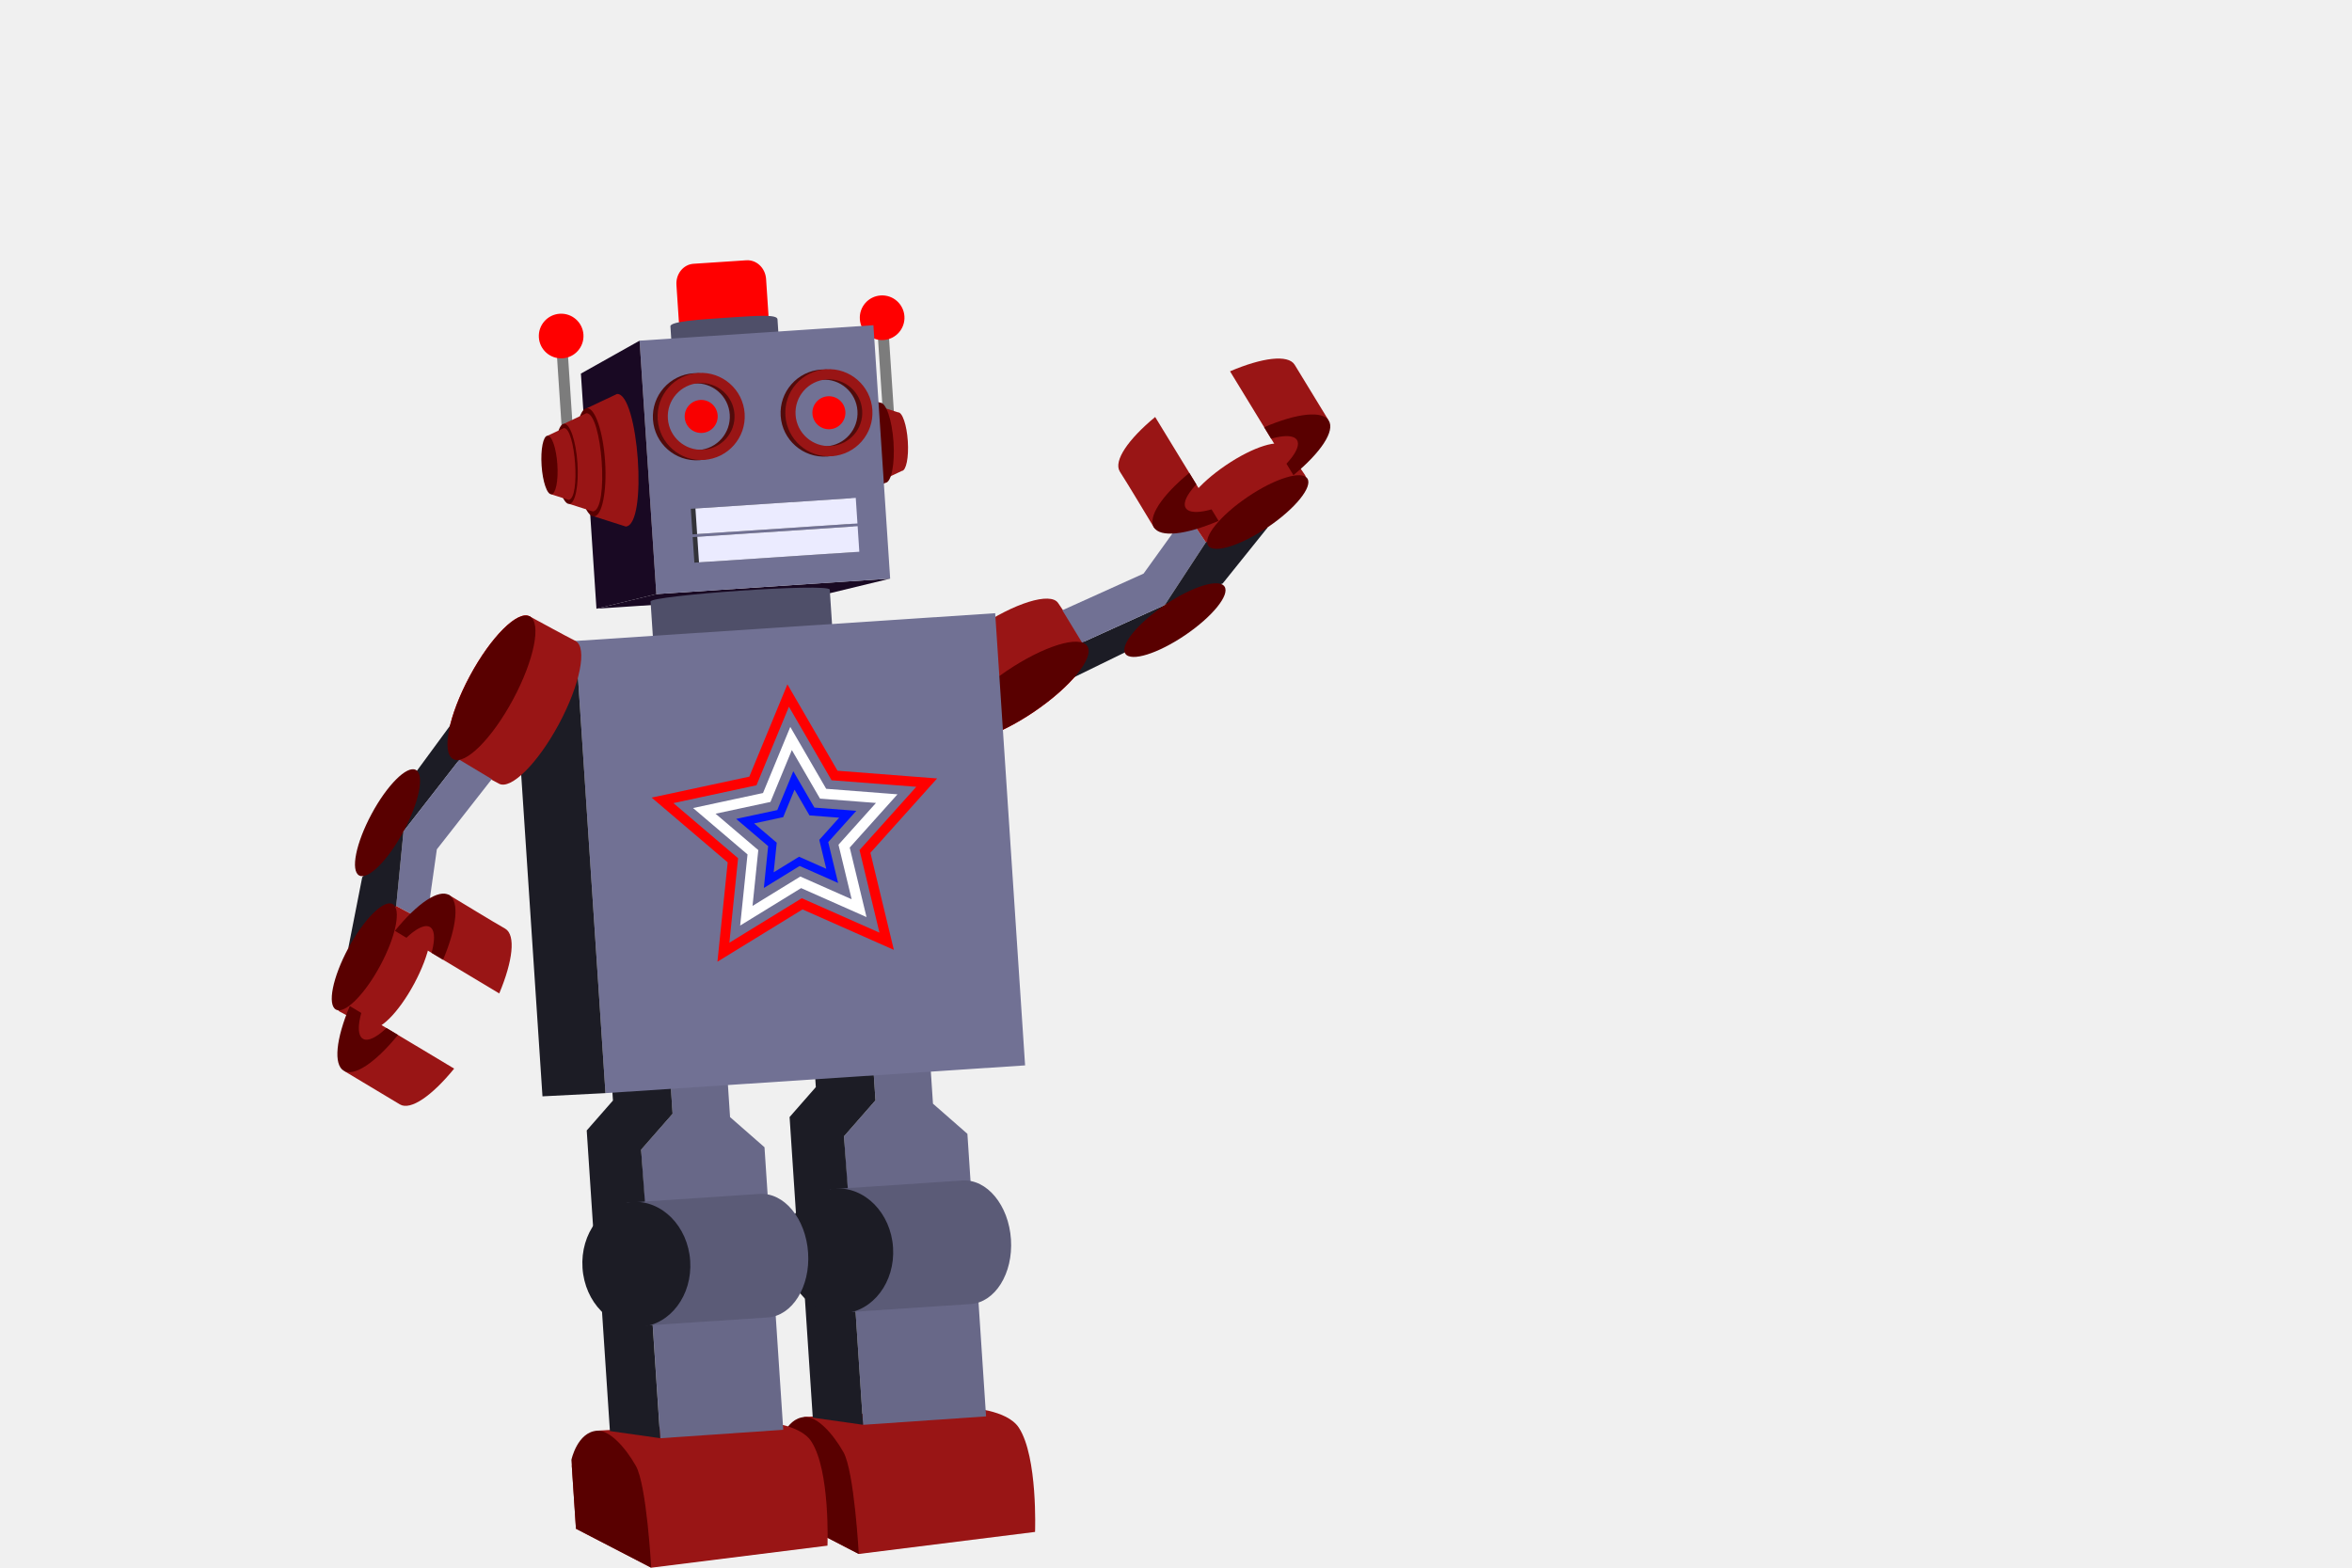
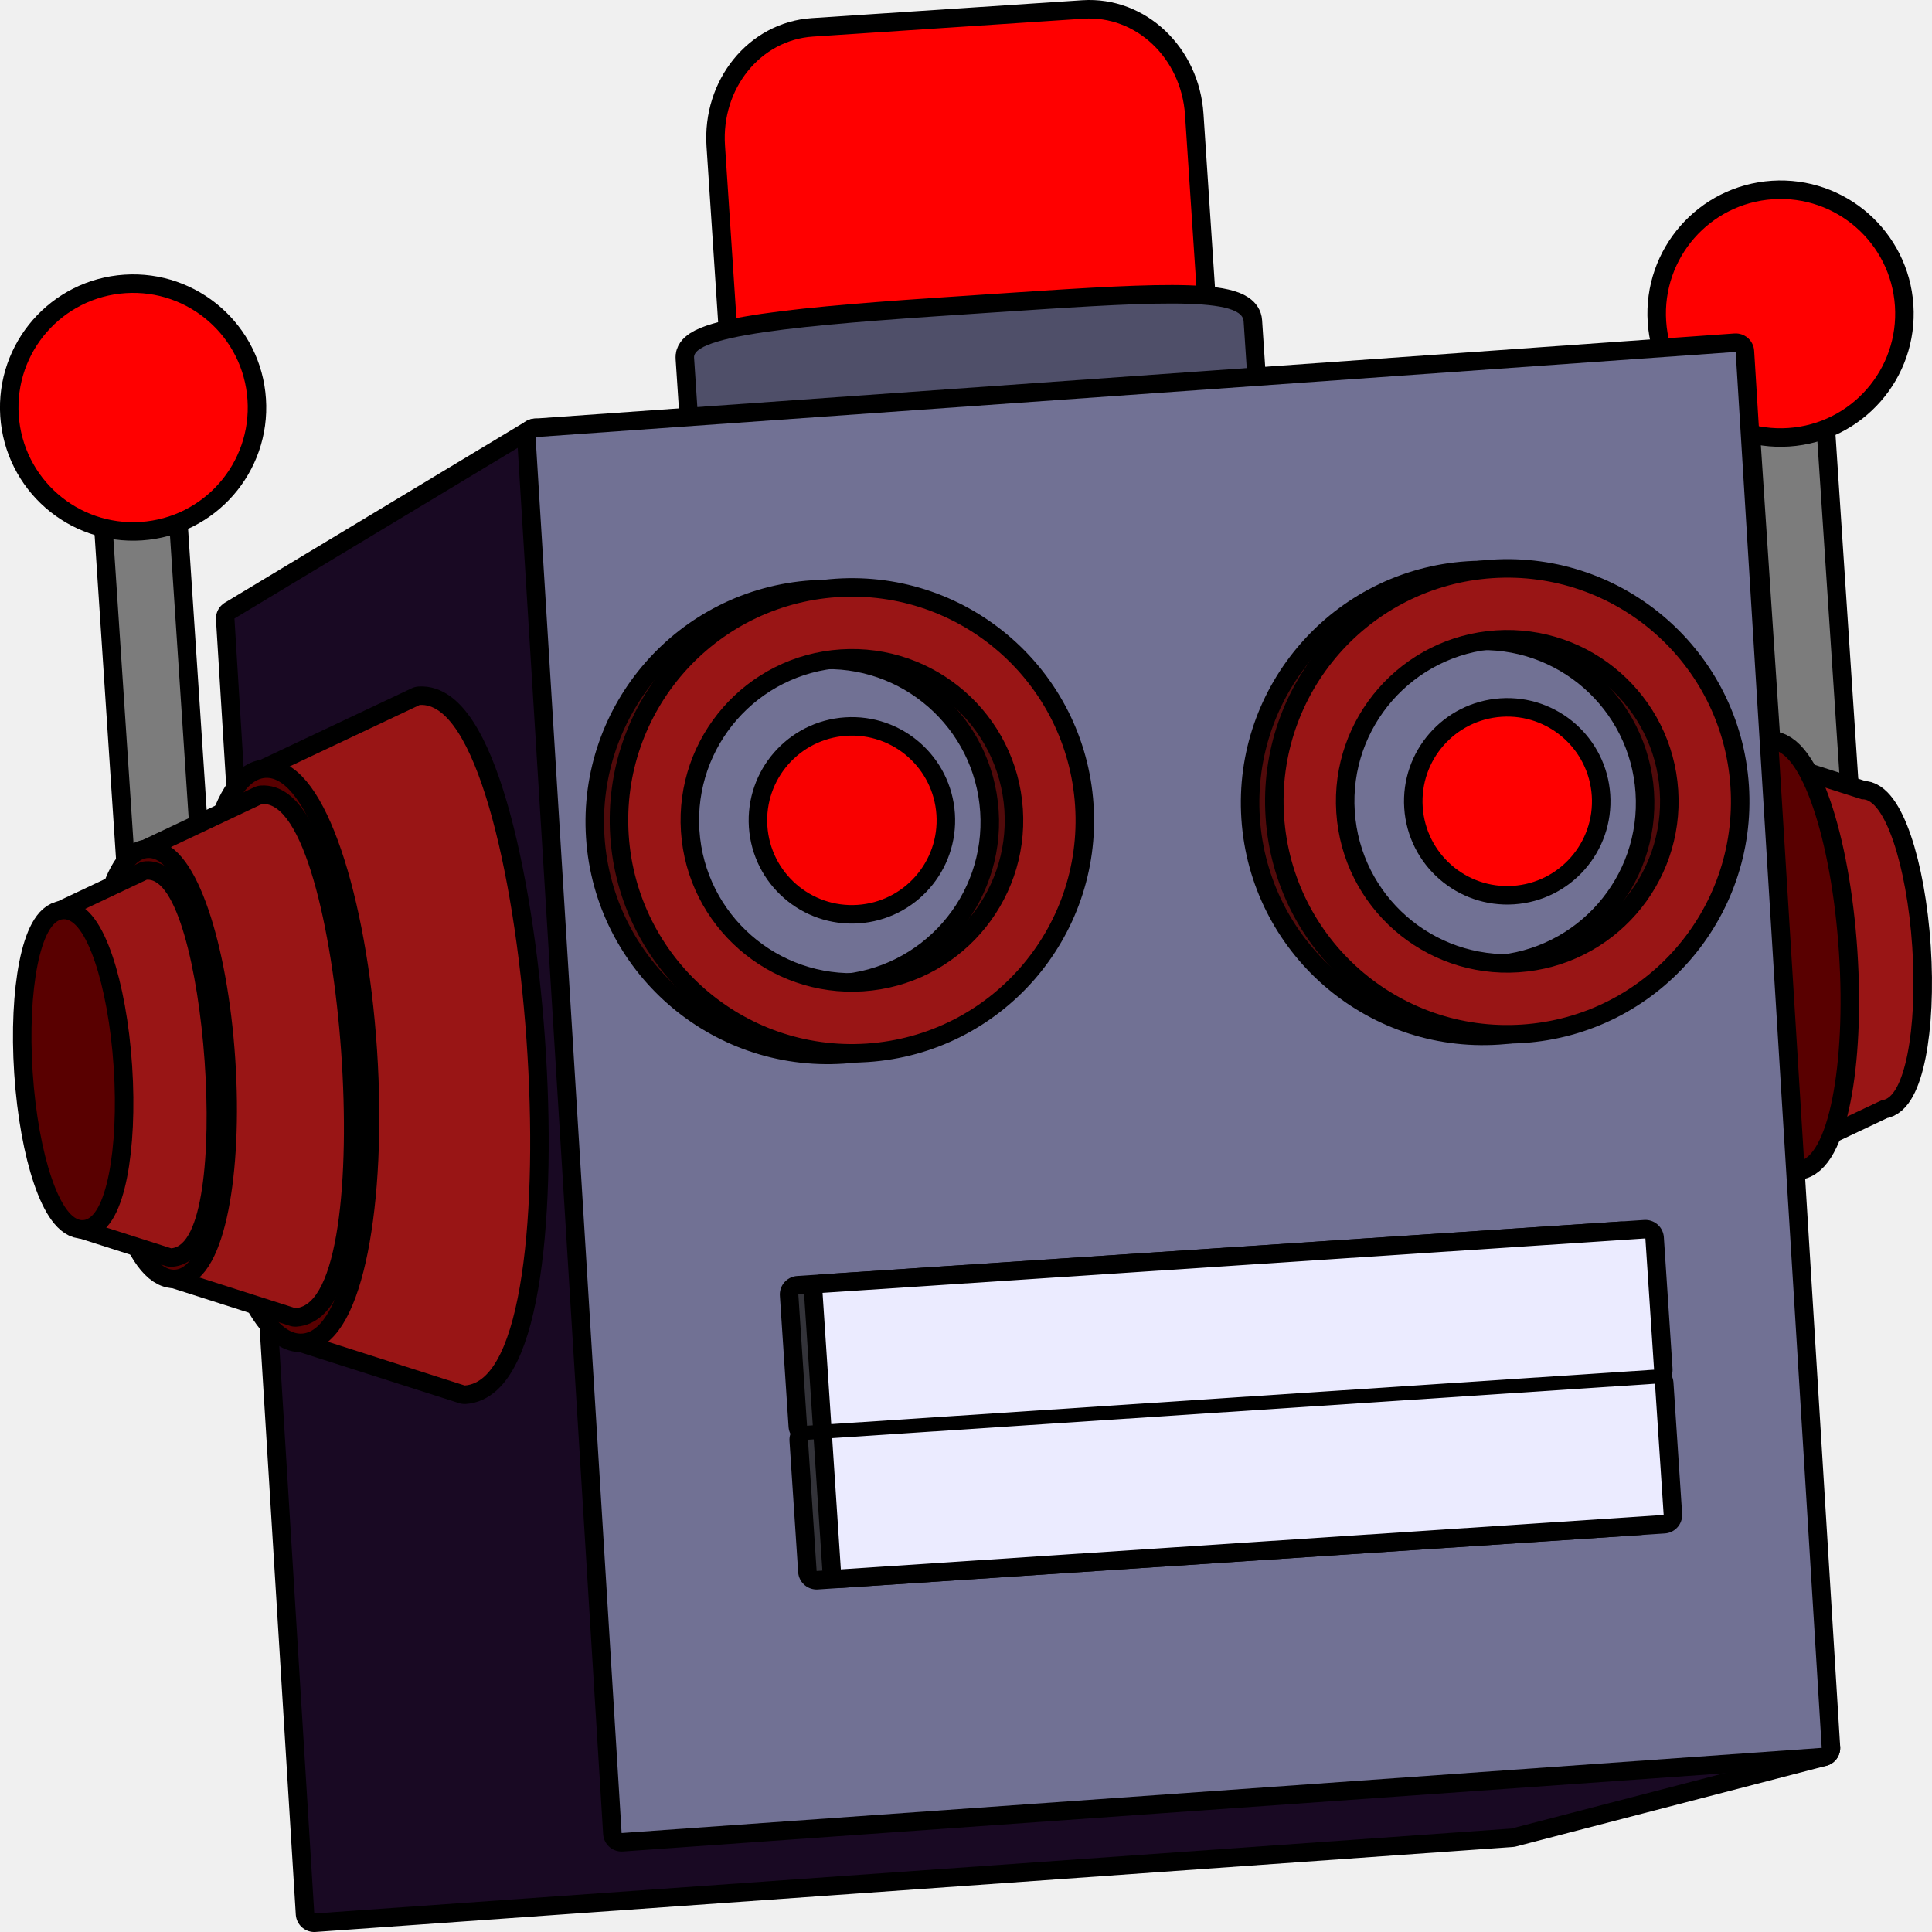
- <svg xmlns="http://www.w3.org/2000/svg" width="300" height="200" version="1.1" viewBox="0 0 79.374 52.918" xml:space="preserve">
-   <g transform="matrix(.30087 -.019898 .019897 .30087 -12.038 -19.142)">
-     <g transform="translate(35.983 .32741)">
-       <path d="m95.831 109.44c0.343 0 0.618 0.276 0.618 0.618v8.051c0 0.343-0.276 0.618-0.618 0.618s-0.618-0.276-0.618-0.618v-8.051c0-0.343 0.276-0.618 0.618-0.618z" style="fill:#7c7c7c;paint-order:stroke fill markers;stroke-linecap:round;stroke-linejoin:round;stroke-width:.194" />
-       <circle cx="95.831" cy="107.66" r="2.5" style="fill:#f00;paint-order:stroke fill markers" />
+ <svg xmlns="http://www.w3.org/2000/svg" width="512" height="512" viewBox="0 0 135.467 135.467" version="1.1" id="svg5" xml:space="preserve">
+   <defs id="defs2">
+     <rect x="146.631" y="509.819" width="614.315" height="707.746" id="rect2367" />
+   </defs>
+   <g id="layer1">
+     <g id="g1" transform="matrix(0.9808282,0,0,0.9808431,1.297678,1.29756)">
+       <g id="g68426" transform="matrix(3.271008,-0.2163279,0.2163165,3.27118,-328.5603,-303.6401)">
+         <g id="g62740" transform="translate(35.98335,0.3274052)">
+           <path id="path62736" style="opacity:1;fill:#7c7c7c;stroke:#000000;stroke-width:0.807;stroke-linecap:round;stroke-linejoin:round;stroke-dasharray:none;stroke-opacity:1;paint-order:stroke fill markers" d="m 95.831,109.444 c 0.343,0 0.618,0.276 0.618,0.618 v 8.051 c 0,0.343 -0.276,0.618 -0.618,0.618 -0.343,0 -0.618,-0.276 -0.618,-0.618 v -8.051 c 0,-0.343 0.276,-0.618 0.618,-0.618 z" />
+           <circle style="opacity:1;fill:#ff0000;fill-opacity:1;stroke:#000000;stroke-width:0.807;stroke-linecap:round;stroke-linejoin:round;stroke-dasharray:none;stroke-opacity:1;paint-order:stroke fill markers" id="circle62738" cx="95.831" cy="107.662" r="2.5" />
+         </g>
+         <path id="path61228" style="fill:#991515;fill-opacity:1;stroke:#000000;stroke-width:0.807;stroke-linecap:round;stroke-linejoin:round;stroke-dasharray:none;stroke-opacity:1;paint-order:stroke fill markers" d="m 131.009,117.935 c -1.294,0 -1.366,8.054 0,8.054 l 1.875,-0.739 a 0.885,3.288 0 0 0 0.885,-3.288 0.885,3.288 0 0 0 -0.885,-3.288 z" />
+         <path id="path61222" style="opacity:1;fill:#590000;fill-opacity:1;stroke:#000000;stroke-width:0.807;stroke-linecap:round;stroke-linejoin:round;stroke-dasharray:none;stroke-opacity:1;paint-order:stroke fill markers" d="m 128.39,116.453 c -1.77,0 -1.868,11.018 0,11.018 l 2.565,-1.011 a 1.211,4.498 0 0 0 1.211,-4.498 1.211,4.498 0 0 0 -1.211,-4.498 z" />
+       </g>
+       <path id="rect55112" style="fill:#ff0000;fill-opacity:1;stroke:#000000;stroke-width:2.646;stroke-linecap:round;stroke-linejoin:round;stroke-dasharray:none;stroke-opacity:1;paint-order:stroke fill markers" d="M 56.793,1.293 76.135,0.014 C 79.887,-0.234 83.124,2.834 83.392,6.893 l 0.862,13.03 c 0.268,4.059 -2.536,7.526 -6.288,7.775 l -19.342,1.279 c -3.752,0.248 -6.989,-2.82 -7.257,-6.879 L 50.505,9.068 C 50.236,5.009 53.041,1.541 56.793,1.293 Z" />
+       <path id="path60515" style="fill:#190923;fill-opacity:1;stroke:#000000;stroke-width:2.646;stroke-linecap:round;stroke-linejoin:round;stroke-dasharray:none;stroke-opacity:1;paint-order:stroke fill markers" d="m 36.965,29.924 -21.528,12.968 5.706,92.575 85.584,-6.073 22.181,-5.766 -85.793,6.088 z" />
+       <path style="fill:#4f4f69;fill-opacity:1;stroke:#000000;stroke-width:2.646;stroke-linecap:round;stroke-linejoin:round;stroke-dasharray:none;stroke-opacity:1;paint-order:stroke fill markers" d="m 48.294,24.241 c 0.238,3.597 0.714,10.791 0.714,10.791 l 39.287,-2.598 c 0,0 -0.476,-7.194 -0.714,-10.791 -0.123,-1.857 -7.409,-1.321 -18.252,-0.604 -10.843,0.717 -21.154,1.406 -21.035,3.203 z" id="path55110" />
+       <path id="rect52668" style="fill:#717194;fill-opacity:1;stroke:#000000;stroke-width:2.646;stroke-linecap:round;stroke-linejoin:round;stroke-dasharray:none;stroke-opacity:1;paint-order:stroke fill markers" d="m 36.965,29.924 85.793,-6.088 6.15,99.791 -85.793,6.088 z" />
+       <path id="path60728" style="fill:#510b0b;fill-opacity:1;stroke:#000000;stroke-width:2.646;stroke-linecap:round;stroke-linejoin:round;stroke-dasharray:none;stroke-opacity:1;paint-order:stroke fill markers" d="M 56.792,41.48 A 15.99,15.991 2.0931559e-4 0 0 41.892,58.491 15.99,15.991 2.0931559e-4 0 0 58.903,73.392 15.99,15.991 2.0931559e-4 0 0 73.801,56.381 15.99,15.991 2.0931559e-4 0 0 56.792,41.48 Z m 0.247,3.734 A 12.248,12.249 2.093156e-4 0 1 70.069,56.628 12.248,12.249 2.093156e-4 0 1 58.656,69.658 12.248,12.249 2.093156e-4 0 1 45.626,58.244 12.248,12.249 2.093156e-4 0 1 57.039,45.214 Z" />
+       <path id="path55167" style="fill:#991515;fill-opacity:1;stroke:#000000;stroke-width:2.646;stroke-linecap:round;stroke-linejoin:round;stroke-dasharray:none;stroke-opacity:1;paint-order:stroke fill markers" d="M 58.523,41.366 A 15.99,15.991 2.0931559e-4 0 0 43.623,58.377 15.99,15.991 2.0931559e-4 0 0 60.634,73.278 15.99,15.991 2.0931559e-4 0 0 75.532,56.267 15.99,15.991 2.0931559e-4 0 0 58.523,41.366 Z m 0.247,3.734 A 12.248,12.249 2.093156e-4 0 1 71.8,56.513 12.248,12.249 2.093156e-4 0 1 60.387,69.543 12.248,12.249 2.093156e-4 0 1 47.357,58.13 12.248,12.249 2.093156e-4 0 1 58.77,45.1 Z" />
+       <path id="path60730" style="fill:#510b0b;fill-opacity:1;stroke:#000000;stroke-width:2.646;stroke-linecap:round;stroke-linejoin:round;stroke-dasharray:none;stroke-opacity:1;paint-order:stroke fill markers" d="M 103.641,40.12 A 15.99,15.991 2.0931559e-4 0 0 88.741,57.132 15.99,15.991 2.0931559e-4 0 0 105.752,72.032 15.99,15.991 2.0931559e-4 0 0 120.652,55.021 15.99,15.991 2.0931559e-4 0 0 103.641,40.12 Z m 0.247,3.734 A 12.248,12.249 2.093156e-4 0 1 116.918,55.268 12.248,12.249 2.093156e-4 0 1 105.505,68.298 12.248,12.249 2.093156e-4 0 1 92.475,56.885 12.248,12.249 2.093156e-4 0 1 103.888,43.855 Z" />
+       <path id="path55172" style="fill:#f90000;fill-opacity:1;stroke:#000000;stroke-width:2.646;stroke-linecap:round;stroke-linejoin:round;stroke-dasharray:none;stroke-opacity:1;paint-order:stroke fill markers" d="m 65.621,56.922 a 6.057,6.057 2.0931559e-4 0 1 -5.644,6.443 6.057,6.057 2.0931559e-4 0 1 -6.443,-5.644 6.057,6.057 2.0931559e-4 0 1 5.644,-6.443 6.057,6.057 2.0931559e-4 0 1 6.443,5.644 z" />
+       <path id="path55174" style="fill:#991515;fill-opacity:1;stroke:#000000;stroke-width:2.646;stroke-linecap:round;stroke-linejoin:round;stroke-dasharray:none;stroke-opacity:1;paint-order:stroke fill markers" d="M 105.372,40.006 A 15.99,15.991 2.0931559e-4 0 0 90.472,57.017 15.99,15.991 2.0931559e-4 0 0 107.483,71.918 15.99,15.991 2.0931559e-4 0 0 122.383,54.907 15.99,15.991 2.0931559e-4 0 0 105.372,40.006 Z m 0.247,3.734 A 12.248,12.249 2.093156e-4 0 1 118.649,55.154 12.248,12.249 2.093156e-4 0 1 107.236,68.184 12.248,12.249 2.093156e-4 0 1 94.206,56.77 12.248,12.249 2.093156e-4 0 1 105.619,43.74 Z" />
+       <path id="path55178" style="fill:#ff0000;fill-opacity:1;stroke:#000000;stroke-width:2.646;stroke-linecap:round;stroke-linejoin:round;stroke-dasharray:none;stroke-opacity:1;paint-order:stroke fill markers" d="m 112.47,55.562 a 6.057,6.057 2.0931559e-4 0 1 -5.644,6.443 6.057,6.057 2.0931559e-4 0 1 -6.443,-5.644 6.057,6.057 2.0931559e-4 0 1 5.644,-6.443 6.057,6.057 2.0931559e-4 0 1 6.443,5.644 z" />
+       <path id="rect56074" style="fill:#333339;fill-opacity:1;stroke:#000000;stroke-width:2.646;stroke-linecap:round;stroke-linejoin:round;stroke-dasharray:none;stroke-opacity:1;paint-order:stroke fill markers" d="m 55.749,91.214 0.621,9.384 58.822,-3.89 -0.621,-9.384 z m 0.687,10.386 0.62,9.382 58.822,-3.89 -0.62,-9.382 z" />
+       <path id="path60726" style="fill:#ebebff;fill-opacity:1;stroke:#000000;stroke-width:2.646;stroke-linecap:round;stroke-linejoin:round;stroke-dasharray:none;stroke-opacity:1;paint-order:stroke fill markers" d="m 57.48,91.099 0.621,9.384 58.822,-3.89 -0.621,-9.384 z m 0.687,10.386 0.62,9.382 58.822,-3.89 -0.62,-9.382 z" />
+       <g id="g68437" transform="matrix(3.271008,-0.2163279,0.2163165,3.27118,-328.5603,-303.6401)">
+         <g id="g62734">
+           <path id="rect61306" style="opacity:1;fill:#7c7c7c;stroke:#000000;stroke-width:0.807;stroke-linecap:round;stroke-linejoin:round;stroke-dasharray:none;stroke-opacity:1;paint-order:stroke fill markers" d="m 95.831,109.444 c 0.343,0 0.618,0.276 0.618,0.618 v 8.051 c 0,0.343 -0.276,0.618 -0.618,0.618 -0.343,0 -0.618,-0.276 -0.618,-0.618 v -8.051 c 0,-0.343 0.276,-0.618 0.618,-0.618 z" />
+           <circle style="opacity:1;fill:#ff0000;fill-opacity:1;stroke:#000000;stroke-width:0.807;stroke-linecap:round;stroke-linejoin:round;stroke-dasharray:none;stroke-opacity:1;paint-order:stroke fill markers" id="path62247" cx="95.831" cy="107.662" r="2.5" />
+         </g>
+         <path style="fill:#991515;fill-opacity:1;stroke:#000000;stroke-width:0.807;stroke-linecap:round;stroke-linejoin:round;stroke-dasharray:none;stroke-opacity:1;paint-order:stroke fill markers" d="m 98.176,115.911 3.463,-1.365 c 2.39,0 2.522,14.872 0,14.872 l -3.463,-1.365" id="path61199" />
+         <ellipse style="fill:#590000;fill-opacity:1;stroke:#000000;stroke-width:0.807;stroke-linecap:round;stroke-linejoin:round;stroke-dasharray:none;stroke-opacity:1;paint-order:stroke fill markers" id="ellipse61201" cx="98.176" cy="121.983" rx="1.635" ry="6.072" />
+         <path style="fill:#991515;fill-opacity:1;stroke:#000000;stroke-width:0.807;stroke-linecap:round;stroke-linejoin:round;stroke-dasharray:none;stroke-opacity:1;paint-order:stroke fill markers" d="m 95.502,117.485 2.565,-1.011 c 1.77,0 1.868,11.018 0,11.018 l -2.565,-1.011" id="path61193" />
+         <ellipse style="fill:#590000;fill-opacity:1;stroke:#000000;stroke-width:0.807;stroke-linecap:round;stroke-linejoin:round;stroke-dasharray:none;stroke-opacity:1;paint-order:stroke fill markers" id="ellipse61195" cx="95.502" cy="121.983" rx="1.211" ry="4.498" />
+         <path style="fill:#991515;fill-opacity:1;stroke:#000000;stroke-width:0.807;stroke-linecap:round;stroke-linejoin:round;stroke-dasharray:none;stroke-opacity:1;paint-order:stroke fill markers" d="m 93.574,118.695 1.875,-0.739 c 1.294,0 1.366,8.054 0,8.054 l -1.875,-0.739" id="path61177" />
+         <ellipse style="fill:#590000;fill-opacity:1;stroke:#000000;stroke-width:0.807;stroke-linecap:round;stroke-linejoin:round;stroke-dasharray:none;stroke-opacity:1;paint-order:stroke fill markers" id="path61121" cx="93.574" cy="121.983" rx="0.885" ry="3.288" />
+       </g>
    </g>
-     <path d="m131.01 117.93c-1.294 0-1.366 8.054 0 8.054l1.875-0.739a0.885 3.288 0 0 0 0.885-3.288 0.885 3.288 0 0 0-0.885-3.288z" style="fill:#991515;paint-order:stroke fill markers" />
-     <path d="m128.39 116.45c-1.77 0-1.869 11.018 0 11.018l2.565-1.011a1.211 4.498 0 0 0 1.211-4.498 1.211 4.498 0 0 0-1.211-4.498z" style="fill:#590000;paint-order:stroke fill markers" />
-     <g transform="translate(-.44539 -.35249)">
-       <path d="m132.13 192.38v4.128l3.623 3.623v8.126h-13.801v-8.764l3.782-3.782v-3.331z" style="fill:#686888;paint-order:stroke fill markers" />
-       <path d="m119.17 192.38v1.412l-3.151 3.151v11.184h5.998l-0.066-8.634 3.782-3.782v-3.331z" style="fill:#1c1c25;paint-order:stroke fill markers" />
-       <g transform="translate(23.283)">
-         <path d="m97.235 246.26 19.849-1.161s0.873-8.35-1.034-11.757c-1.207-2.156-5.521-2.587-5.521-2.587l-18.381-0.199-3.029 3.708v7.087z" style="fill:#991515;paint-order:stroke fill markers" />
-         <path d="m97.235 246.26s0.109-9.268-0.96-11.485c-1.069-2.216-2.706-4.217-4.061-4.217-2.233 0-3.094 3.064-3.094 3.064v7.729l8.116 4.909" style="fill:#590000;paint-order:stroke fill markers" />
-       </g>
-       <path d="m135.75 217.43v14.4l-13.801 0.035v-14.246z" style="fill:#686888;paint-order:stroke fill markers" />
-       <path d="m121.95 231.86-5.562-1.167v-15.962l5.562 3.425v13.704" style="fill:#1c1c25;paint-order:stroke fill markers" />
-       <path d="m119.99 205.31v13.857h14.863c2.754-9e-5 4.986-3.102 4.986-6.929-1.3e-4 -3.826-2.232-6.928-4.986-6.928z" style="fill:#5b5b77;paint-order:stroke fill markers;stroke-linecap:round;stroke-linejoin:round;stroke-width:.188" />
-       <ellipse cx="120.57" cy="212.27" rx="6.04" ry="7.005" style="fill:#1c1c25;paint-order:stroke fill markers" />
-       <path d="m109.37 192.38v4.128l3.623 3.623v8.126h-13.801v-8.764l3.782-3.782v-3.331z" style="fill:#686888;paint-order:stroke fill markers" />
-       <path d="m96.414 192.38v1.412l-3.151 3.151v11.184h5.998l-0.066-8.634 3.782-3.782v-3.331z" style="fill:#1c1c25;paint-order:stroke fill markers" />
-       <path d="m97.235 246.26 19.849-1.161s0.873-8.35-1.034-11.757c-1.207-2.156-5.521-2.587-5.521-2.587l-18.381-0.199-3.029 3.708v7.087z" style="fill:#991515;paint-order:stroke fill markers" />
-       <path d="m97.235 246.26s0.109-9.268-0.96-11.485c-1.069-2.216-2.706-4.217-4.061-4.217-2.233 0-3.094 3.064-3.094 3.064v7.729l8.116 4.909" style="fill:#590000;paint-order:stroke fill markers" />
-       <path d="m113 217.43v14.4l-13.801 0.035v-14.246z" style="fill:#686888;paint-order:stroke fill markers" />
-       <path d="m99.194 231.86-5.562-1.167v-15.962l5.562 3.425v13.704" style="fill:#1c1c25;paint-order:stroke fill markers" />
-       <path d="m97.235 205.31v13.857h14.863c2.754-9e-5 4.986-3.102 4.986-6.929-1.3e-4 -3.826-2.232-6.928-4.986-6.928z" style="fill:#5b5b77;paint-order:stroke fill markers;stroke-linecap:round;stroke-linejoin:round;stroke-width:.188" />
-       <ellipse cx="97.816" cy="212.27" rx="6.04" ry="7.005" style="fill:#1c1c25;paint-order:stroke fill markers" />
-     </g>
-     <g transform="translate(-.44539 .17668)">
-       <path d="m111.6 100.39h5.913c1.147 0 2.071 0.999 2.071 2.24v3.983c0 1.241-0.923 2.24-2.071 2.24h-5.913c-1.147 0-2.071-0.999-2.071-2.24v-3.983c0-1.241 0.923-2.24 2.071-2.24z" style="fill:#f00;paint-order:stroke fill markers;stroke-linecap:round;stroke-linejoin:round;stroke-width:.187" />
-       <path d="m98.204 138.2h26.164l6.86-1.189h-26.228z" style="fill:#190923;paint-order:stroke fill markers" />
-       <path d="m104.3 137.8c0-0.671 20.1-0.784 20.1 0v5.322h-20.1z" style="fill:#4f4f69;paint-order:stroke fill markers;stroke-linecap:round;stroke-linejoin:round;stroke-width:.165" />
-       <path d="m108.55 107.21v3.299h12.011v-3.299c0-0.568-2.229-0.551-5.543-0.551s-6.467 2e-3 -6.467 0.551z" style="fill:#4f4f69;paint-order:stroke fill markers" />
-       <path d="m105 108.58h26.228v28.433h-26.228z" style="fill:#717194;paint-order:stroke fill markers;stroke-linecap:round;stroke-linejoin:round;stroke-width:.194" />
-       <path d="m105 108.58-6.796 3.245v26.377l6.796-1.189v-28.433" style="fill:#190923;paint-order:stroke fill markers" />
-       <path d="m110.79 112.62a4.878 4.878 0 0 0-4.878 4.878 4.878 4.878 0 0 0 4.878 4.878 4.878 4.878 0 0 0 4.877-4.878 4.878 4.878 0 0 0-4.877-4.878zm0 1.141a3.736 3.736 0 0 1 3.736 3.736 3.736 3.736 0 0 1-3.736 3.736 3.736 3.736 0 0 1-3.736-3.736 3.736 3.736 0 0 1 3.736-3.736z" style="fill:#510b0b;paint-order:stroke fill markers;stroke-linecap:round;stroke-linejoin:round;stroke-width:.194" />
-       <path d="m111.32 112.62a4.878 4.878 0 0 0-4.878 4.878 4.878 4.878 0 0 0 4.878 4.878 4.878 4.878 0 0 0 4.877-4.878 4.878 4.878 0 0 0-4.877-4.878zm0 1.141a3.736 3.736 0 0 1 3.736 3.736 3.736 3.736 0 0 1-3.736 3.736 3.736 3.736 0 0 1-3.736-3.736 3.736 3.736 0 0 1 3.736-3.736z" style="fill:#991515;paint-order:stroke fill markers;stroke-linecap:round;stroke-linejoin:round;stroke-width:.194" />
-       <path d="m125.08 113.15a4.878 4.878 0 0 0-4.878 4.878 4.878 4.878 0 0 0 4.878 4.878 4.878 4.878 0 0 0 4.878-4.878 4.878 4.878 0 0 0-4.878-4.878zm0 1.141a3.736 3.736 0 0 1 3.736 3.736 3.736 3.736 0 0 1-3.736 3.736 3.736 3.736 0 0 1-3.736-3.736 3.736 3.736 0 0 1 3.736-3.736z" style="fill:#510b0b;paint-order:stroke fill markers;stroke-linecap:round;stroke-linejoin:round;stroke-width:.194" />
-       <path d="m113.17 117.5a1.848 1.848 0 0 1-1.848 1.848 1.848 1.848 0 0 1-1.848-1.848 1.848 1.848 0 0 1 1.848-1.848 1.848 1.848 0 0 1 1.848 1.848z" style="fill:#f90000;paint-order:stroke fill markers;stroke-linecap:round;stroke-linejoin:round;stroke-width:.073" />
-       <path d="m125.61 113.15a4.878 4.878 0 0 0-4.878 4.878 4.878 4.878 0 0 0 4.878 4.878 4.878 4.878 0 0 0 4.878-4.878 4.878 4.878 0 0 0-4.878-4.878zm0 1.141a3.736 3.736 0 0 1 3.736 3.736 3.736 3.736 0 0 1-3.736 3.736 3.736 3.736 0 0 1-3.736-3.736 3.736 3.736 0 0 1 3.736-3.736z" style="fill:#991515;paint-order:stroke fill markers;stroke-linecap:round;stroke-linejoin:round;stroke-width:.194" />
-       <path d="m127.46 118.03a1.848 1.848 0 0 1-1.848 1.848 1.848 1.848 0 0 1-1.848-1.848 1.848 1.848 0 0 1 1.848-1.848 1.848 1.848 0 0 1 1.848 1.848z" style="fill:#f00;paint-order:stroke fill markers;stroke-linecap:round;stroke-linejoin:round;stroke-width:.073" />
-       <path d="m109.48 127.74v2.869h17.983v-2.869zm0 3.175v2.868h17.983v-2.868z" style="fill:#333339;paint-order:stroke fill markers" />
-       <path d="m110 127.74v2.869h17.983v-2.869zm0 3.175v2.868h17.983v-2.868z" style="fill:#ebebff;paint-order:stroke fill markers" />
-     </g>
-     <ellipse transform="rotate(239.65)" cx="-203.09" cy="48.511" rx="2.752" ry="9.065" style="fill:#f00;paint-order:stroke fill markers" />
-     <path d="m136.64 155.31c0.173 0.296 0.251-0.116 0.547-0.289l14.578-8.535c0.296-0.173 0.489-0.39 0.489-0.39l-2.896-4.947c-0.768-1.312-4.893-0.324-9.213 2.205-4.32 2.529-7.2 5.643-6.432 6.955 0.879 1.433 2.051 3.503 2.928 5.001z" style="fill:#991515;paint-order:stroke fill markers;stroke-linecap:round;stroke-linejoin:round;stroke-width:.194" />
-     <path d="m147.57 150.8 8.879-3.634 4.801-5-15.044 5.666z" style="fill:#1c1c25;paint-order:stroke fill markers" />
-     <path d="m151.74 145.75 9.512-3.583 5.058-6.707-1.944-3.321-5.243 6.359-9.341 3.495z" style="fill:#717194;paint-order:stroke fill markers" />
-     <path d="m143.08 148.38a2.752 9.065 59.652 0 1 9.213-2.205 2.752 9.065 59.652 0 1-6.432 6.955 2.752 9.065 59.652 0 1-9.213 2.205 2.752 9.065 59.652 0 1 6.432-6.955z" style="fill:#590000;paint-order:stroke fill markers;stroke-linecap:round;stroke-linejoin:round;stroke-width:.194" />
-     <path d="m166.31 135.46c0.128 0.219 0.407 0.292 0.626 0.164l10.781-6.312c0.219-0.128 0.292-0.407 0.164-0.626l-1.713-2.926c-0.038-0.066-0.09-0.118-0.15-0.156a2.036 6.704 59.652 0 0-0.081-0.239 2.036 6.704 59.652 0 0-6.814 1.631 2.036 6.704 59.652 0 0-4.757 5.144 2.036 6.704 59.652 0 0 0.169 0.187c4e-3 0.071 0.024 0.142 0.062 0.207z" style="fill:#991515;paint-order:stroke fill markers;stroke-linecap:round;stroke-linejoin:round;stroke-width:.143" />
-     <path d="m167.88 140.19 5.474-5.964-7.045 1.236-5.058 6.707z" style="fill:#1c1c25;paint-order:stroke fill markers" />
-     <path d="m171.3 130.71a2.036 6.704 59.652 0 1 6.814-1.631 2.036 6.704 59.652 0 1-4.757 5.144 2.036 6.704 59.652 0 1-6.814 1.631 2.036 6.704 59.652 0 1 4.757-5.144z" style="fill:#590000;paint-order:stroke fill markers;stroke-linecap:round;stroke-linejoin:round;stroke-width:.143" />
-     <path d="m161.25 142.17a2.036 6.704 59.652 0 1 6.814-1.631 2.036 6.704 59.652 0 1-4.757 5.144 2.036 6.704 59.652 0 1-6.814 1.631 2.036 6.704 59.652 0 1 4.757-5.144z" style="fill:#590000;paint-order:stroke fill markers;stroke-linecap:round;stroke-linejoin:round;stroke-width:.143" />
-     <g transform="rotate(242.39 112.71 131.34)">
-       <path d="m88.669 172.83c-0.433 0-0.034 0.348-0.034 0.782l-2.008 5.777h12.519c-0.558-3.877-1.757-6.559-3.147-6.559-2.127 0.044-5.134 0-7.33 0zm-2.042 16.375 2.008 5.776c0.142 0.409 0.113 0.782 0.113 0.782h7.251c1.389-2.8e-4 2.588-2.682 3.147-6.558z" style="fill:#991515;paint-order:stroke fill markers;stroke-linecap:round;stroke-linejoin:round;stroke-width:.245" />
-       <path d="m88.669 172.83a3.482 11.467 0 0 0-3.145 6.559h1.506a2.216 7.296 0 0 1 0.058-0.195 2.216 7.296 0 0 1 0.056-0.182 2.216 7.296 0 0 1 0.063-0.192 2.216 7.296 0 0 1 0.059-0.163 2.216 7.296 0 0 1 0.07-0.184 2.216 7.296 0 0 1 0.059-0.139 2.216 7.296 0 0 1 0.105-0.23 2.216 7.296 0 0 1 0.099-0.194 2.216 7.296 0 0 1 0.059-0.1 2.216 7.296 0 0 1 0.085-0.138 2.216 7.296 0 0 1 0.067-0.097 2.216 7.296 0 0 1 0.099-0.126 2.216 7.296 0 0 1 0.056-0.069 2.216 7.296 0 0 1 0.151-0.148 2.216 7.296 0 0 1 0.051-0.039 2.216 7.296 0 0 1 0.111-0.076 2.216 7.296 0 0 1 0.063-0.033 2.216 7.296 0 0 1 0.109-0.045 2.216 7.296 0 0 1 0.056-0.018 2.216 7.296 0 0 1 0.165-0.022 2.216 7.296 0 0 1 0.137 0.014 2.216 7.296 0 0 1 0.012 3e-3 2.216 7.296 0 0 1 0.129 0.041 2.216 7.296 0 0 1 0.01 4e-3 2.216 7.296 0 0 1 0.135 0.073 2.216 7.296 0 0 1 0.001 6.5e-4 2.216 7.296 0 0 1 0.137 0.103 2.216 7.296 0 0 1 0.133 0.131 2.216 7.296 0 0 1 0.003 3e-3 2.216 7.296 0 0 1 2e-3 3e-3 2.216 7.296 0 0 1 0.131 0.158 2.216 7.296 0 0 1 0.003 4e-3 2.216 7.296 0 0 1 0.127 0.186 2.216 7.296 0 0 1 0.123 0.21 2.216 7.296 0 0 1 0.003 6e-3 2.216 7.296 0 0 1 0.003 6e-3 2.216 7.296 0 0 1 0.345 0.794 2.216 7.296 0 0 1 0.105 0.314 2.216 7.296 0 0 1 0.099 0.335h1.507a3.482 11.467 0 0 0-3.146-6.559zm-3.145 16.375a3.482 11.467 0 0 0 3.145 6.559 3.482 11.467 0 0 0 3.146-6.559h-1.507a2.216 7.296 0 0 1-0.099 0.335 2.216 7.296 0 0 1-0.105 0.314 2.216 7.296 0 0 1-0.111 0.291 2.216 7.296 0 0 1-0.116 0.267 2.216 7.296 0 0 1-0.114 0.227 2.216 7.296 0 0 1-0.015 0.029 2.216 7.296 0 0 1-0.118 0.202 2.216 7.296 0 0 1-0.126 0.184 2.216 7.296 0 0 1-0.001 1e-3 2.216 7.296 0 0 1-0.003 4e-3 2.216 7.296 0 0 1-0.007 9e-3 2.216 7.296 0 0 1-0.125 0.15 2.216 7.296 0 0 1-2e-3 3e-3 2.216 7.296 0 0 1-0.003 3e-3 2.216 7.296 0 0 1-0.129 0.126 2.216 7.296 0 0 1-0.005 5e-3 2.216 7.296 0 0 1-0.003 3e-3 2.216 7.296 0 0 1-0.134 0.101 2.216 7.296 0 0 1-0.001 6.6e-4 2.216 7.296 0 0 1-0.135 0.073 2.216 7.296 0 0 1-0.01 4e-3 2.216 7.296 0 0 1-0.129 0.041 2.216 7.296 0 0 1-0.012 3e-3 2.216 7.296 0 0 1-0.137 0.014 2.216 7.296 0 0 1-0.165-0.022 2.216 7.296 0 0 1-0.054-0.018 2.216 7.296 0 0 1-0.116-0.048 2.216 7.296 0 0 1-0.054-0.029 2.216 7.296 0 0 1-0.126-0.087 2.216 7.296 0 0 1-0.038-0.028 2.216 7.296 0 0 1-0.154-0.15 2.216 7.296 0 0 1-0.056-0.068 2.216 7.296 0 0 1-0.099-0.126 2.216 7.296 0 0 1-0.065-0.096 2.216 7.296 0 0 1-0.092-0.148 2.216 7.296 0 0 1-0.051-0.086 2.216 7.296 0 0 1-0.116-0.226 2.216 7.296 0 0 1-0.078-0.174 2.216 7.296 0 0 1-0.074-0.173 2.216 7.296 0 0 1-0.065-0.17 2.216 7.296 0 0 1-0.062-0.173 2.216 7.296 0 0 1-0.063-0.189 2.216 7.296 0 0 1-0.056-0.182 2.216 7.296 0 0 1-0.058-0.195z" style="fill:#590000;paint-order:stroke fill markers;stroke-linecap:round;stroke-linejoin:round;stroke-width:.245" />
-     </g>
-     <path d="m95.831 109.44c0.343 0 0.618 0.276 0.618 0.618v8.051c0 0.343-0.276 0.618-0.618 0.618s-0.618-0.276-0.618-0.618v-8.051c0-0.343 0.276-0.618 0.618-0.618z" style="fill:#7c7c7c;paint-order:stroke fill markers;stroke-linecap:round;stroke-linejoin:round;stroke-width:.194" />
-     <circle cx="95.831" cy="107.66" r="2.5" style="fill:#f00;paint-order:stroke fill markers" />
-     <path d="m98.176 115.91 3.463-1.365c2.39 0 2.522 14.872 0 14.872l-3.463-1.365" style="fill:#991515;paint-order:stroke fill markers" />
-     <ellipse cx="98.176" cy="121.98" rx="1.635" ry="6.072" style="fill:#590000;paint-order:stroke fill markers" />
-     <path d="m95.502 117.48 2.565-1.011c1.77 0 1.869 11.018 0 11.018l-2.565-1.011" style="fill:#991515;paint-order:stroke fill markers" />
-     <ellipse cx="95.502" cy="121.98" rx="1.211" ry="4.498" style="fill:#590000;paint-order:stroke fill markers" />
-     <path d="m93.574 118.7 1.875-0.739c1.294 0 1.366 8.054 0 8.054l-1.875-0.739" style="fill:#991515;paint-order:stroke fill markers" />
-     <ellipse cx="93.574" cy="121.98" rx=".885" ry="3.288" style="fill:#590000;paint-order:stroke fill markers" />
-     <g transform="translate(-.44539 .17668)">
-       <rect x="95.633" y="141.65" width="47.069" height="50.732" style="fill:#717194;paint-order:stroke fill markers" />
-       <path d="m95.633 141.65-7.06 1.491v49.134l7.06 0.107-2e-6 -50.732" style="fill:#1c1c25;paint-order:stroke fill markers" />
-     </g>
-     <path transform="translate(13.077,14.319)" d="m105.45 133.92-4.938 10.03-11.062 1.619 8.014 7.796-1.879 11.021 9.891-5.212 9.901 5.193-1.901-11.017 7.998-7.812-11.065-1.597zm3e-3 2.512 4.218 8.526 9.414 1.359-6.805 6.646 1.617 9.374-8.423-4.418-8.415 4.435 1.598-9.377-6.818-6.633 9.412-1.377z" style="fill:#f00;paint-order:stroke fill markers;stroke-linecap:round;stroke-linejoin:round;stroke-width:.194" />
-     <path transform="matrix(.71612 0 0 .71612 43.019 57.114)" d="m105.45 133.92-4.938 10.031-11.062 1.619 8.014 7.796-1.879 11.021 9.89-5.212 9.901 5.193-1.901-11.018 7.998-7.811-11.065-1.597zm4e-3 3.627 3.89 7.862 8.682 1.253-6.275 6.129 1.491 8.644-7.768-4.074-7.76 4.089 1.474-8.647-6.287-6.116 8.68-1.27z" style="fill:#fff;paint-order:stroke fill markers;stroke-linecap:round;stroke-linejoin:round;stroke-width:.194" />
-     <path transform="matrix(.4209 0 0 .4209 74.155 101.62)" d="m105.46 133.92-4.938 10.031-11.063 1.619 8.014 7.795-1.879 11.022 9.891-5.212 9.901 5.192-1.901-11.017 7.998-7.812-11.065-1.597zm4e-3 4.918 3.51 7.094 7.834 1.129-5.662 5.531 1.346 7.799-7.009-3.676-7.002 3.689 1.33-7.801-5.672-5.52 7.831-1.145z" style="fill:#0013ff;paint-order:stroke fill markers;stroke-linecap:round;stroke-linejoin:round;stroke-width:.194" />
-     <ellipse transform="rotate(32)" cx="150.06" cy="78.901" rx="2.752" ry="9.065" style="fill:#f00;paint-order:stroke fill markers" />
-     <path d="m90.274 138.76c-0.291-0.182-0.168 0.22-0.35 0.51l-8.952 14.326c-0.182 0.291-0.252 0.572-0.252 0.572l4.861 3.038c1.289 0.805 4.485-1.984 7.138-6.229 2.653-4.245 3.758-8.34 2.469-9.146-1.444-0.862-3.442-2.151-4.914-3.071z" style="fill:#991515;paint-order:stroke fill markers;stroke-linecap:round;stroke-linejoin:round;stroke-width:.194" />
-     <path d="m82.678 147.83-6.178 7.34-1.932 6.657 10.695-12.001z" style="fill:#1c1c25;paint-order:stroke fill markers" />
-     <path d="m81.33 154.23-6.763 7.588-1.367 8.288 3.263 2.039 1.693-8.066 6.652-7.431z" style="fill:#717194;paint-order:stroke fill markers" />
-     <path d="m87.782 147.89a2.752 9.065 32 0 1-7.138 6.229 2.752 9.065 32 0 1 2.47-9.146 2.752 9.065 32 0 1 7.138-6.229 2.752 9.065 32 0 1-2.47 9.146z" style="fill:#590000;paint-order:stroke fill markers;stroke-linecap:round;stroke-linejoin:round;stroke-width:.194" />
-     <path d="m73.2 170.11c-0.215-0.134-0.496-0.07-0.63 0.145l-6.62 10.595c-0.134 0.215-0.069 0.496 0.146 0.63l2.875 1.797c0.064 0.04 0.135 0.062 0.205 0.068a2.036 6.704 32 0 0 0.183 0.174 2.036 6.704 32 0 0 5.279-4.607 2.036 6.704 32 0 0 1.826-6.764 2.036 6.704 32 0 0-0.237-0.087c-0.036-0.061-0.087-0.115-0.151-0.155z" style="fill:#991515;paint-order:stroke fill markers;stroke-linecap:round;stroke-linejoin:round;stroke-width:.143" />
-     <path d="m69.614 166.65-2.081 7.824 5.667-4.364 1.367-8.288z" style="fill:#1c1c25;paint-order:stroke fill markers" />
-     <path d="m70.986 176.63a2.036 6.704 32 0 1-5.279 4.607 2.036 6.704 32 0 1 1.826-6.764 2.036 6.704 32 0 1 5.279-4.607 2.036 6.704 32 0 1-1.826 6.764z" style="fill:#590000;paint-order:stroke fill markers;stroke-linecap:round;stroke-linejoin:round;stroke-width:.143" />
-     <path d="m74.571 161.82a2.036 6.704 32 0 1-5.279 4.607 2.036 6.704 32 0 1 1.826-6.764 2.036 6.704 32 0 1 5.279-4.607 2.036 6.704 32 0 1-1.826 6.764z" style="fill:#590000;paint-order:stroke fill markers;stroke-linecap:round;stroke-linejoin:round;stroke-width:.143" />
-     <g transform="rotate(34.737,89.609,155.9)">
-       <path d="m88.669 172.83c-0.433 0-0.034 0.348-0.034 0.782l-2.008 5.777h12.519c-0.558-3.877-1.757-6.559-3.147-6.559-2.127 0.044-5.134 0-7.33 0zm-2.042 16.375 2.008 5.776c0.142 0.409 0.113 0.782 0.113 0.782h7.251c1.389-2.8e-4 2.588-2.682 3.147-6.558z" style="fill:#991515;paint-order:stroke fill markers;stroke-linecap:round;stroke-linejoin:round;stroke-width:.245" />
-       <path d="m88.669 172.83a3.482 11.467 0 0 0-3.145 6.559h1.506a2.216 7.296 0 0 1 0.058-0.195 2.216 7.296 0 0 1 0.056-0.182 2.216 7.296 0 0 1 0.063-0.192 2.216 7.296 0 0 1 0.059-0.163 2.216 7.296 0 0 1 0.07-0.184 2.216 7.296 0 0 1 0.059-0.139 2.216 7.296 0 0 1 0.105-0.23 2.216 7.296 0 0 1 0.099-0.194 2.216 7.296 0 0 1 0.059-0.1 2.216 7.296 0 0 1 0.085-0.138 2.216 7.296 0 0 1 0.067-0.097 2.216 7.296 0 0 1 0.099-0.126 2.216 7.296 0 0 1 0.056-0.069 2.216 7.296 0 0 1 0.151-0.148 2.216 7.296 0 0 1 0.051-0.039 2.216 7.296 0 0 1 0.111-0.076 2.216 7.296 0 0 1 0.063-0.033 2.216 7.296 0 0 1 0.109-0.045 2.216 7.296 0 0 1 0.056-0.018 2.216 7.296 0 0 1 0.165-0.022 2.216 7.296 0 0 1 0.137 0.014 2.216 7.296 0 0 1 0.012 3e-3 2.216 7.296 0 0 1 0.129 0.041 2.216 7.296 0 0 1 0.01 4e-3 2.216 7.296 0 0 1 0.135 0.073 2.216 7.296 0 0 1 0.001 6.5e-4 2.216 7.296 0 0 1 0.137 0.103 2.216 7.296 0 0 1 0.133 0.131 2.216 7.296 0 0 1 0.003 3e-3 2.216 7.296 0 0 1 2e-3 3e-3 2.216 7.296 0 0 1 0.131 0.158 2.216 7.296 0 0 1 0.003 4e-3 2.216 7.296 0 0 1 0.127 0.186 2.216 7.296 0 0 1 0.123 0.21 2.216 7.296 0 0 1 0.003 6e-3 2.216 7.296 0 0 1 0.003 6e-3 2.216 7.296 0 0 1 0.345 0.794 2.216 7.296 0 0 1 0.105 0.314 2.216 7.296 0 0 1 0.099 0.335h1.507a3.482 11.467 0 0 0-3.146-6.559zm-3.145 16.375a3.482 11.467 0 0 0 3.145 6.559 3.482 11.467 0 0 0 3.146-6.559h-1.507a2.216 7.296 0 0 1-0.099 0.335 2.216 7.296 0 0 1-0.105 0.314 2.216 7.296 0 0 1-0.111 0.291 2.216 7.296 0 0 1-0.116 0.267 2.216 7.296 0 0 1-0.114 0.227 2.216 7.296 0 0 1-0.015 0.029 2.216 7.296 0 0 1-0.118 0.202 2.216 7.296 0 0 1-0.126 0.184 2.216 7.296 0 0 1-0.001 1e-3 2.216 7.296 0 0 1-0.003 4e-3 2.216 7.296 0 0 1-0.007 9e-3 2.216 7.296 0 0 1-0.125 0.15 2.216 7.296 0 0 1-2e-3 3e-3 2.216 7.296 0 0 1-0.003 3e-3 2.216 7.296 0 0 1-0.129 0.126 2.216 7.296 0 0 1-0.005 5e-3 2.216 7.296 0 0 1-0.003 3e-3 2.216 7.296 0 0 1-0.134 0.101 2.216 7.296 0 0 1-0.001 6.6e-4 2.216 7.296 0 0 1-0.135 0.073 2.216 7.296 0 0 1-0.01 4e-3 2.216 7.296 0 0 1-0.129 0.041 2.216 7.296 0 0 1-0.012 3e-3 2.216 7.296 0 0 1-0.137 0.014 2.216 7.296 0 0 1-0.165-0.022 2.216 7.296 0 0 1-0.054-0.018 2.216 7.296 0 0 1-0.116-0.048 2.216 7.296 0 0 1-0.054-0.029 2.216 7.296 0 0 1-0.126-0.087 2.216 7.296 0 0 1-0.038-0.028 2.216 7.296 0 0 1-0.154-0.15 2.216 7.296 0 0 1-0.056-0.068 2.216 7.296 0 0 1-0.099-0.126 2.216 7.296 0 0 1-0.065-0.096 2.216 7.296 0 0 1-0.092-0.148 2.216 7.296 0 0 1-0.051-0.086 2.216 7.296 0 0 1-0.116-0.226 2.216 7.296 0 0 1-0.078-0.174 2.216 7.296 0 0 1-0.074-0.173 2.216 7.296 0 0 1-0.065-0.17 2.216 7.296 0 0 1-0.062-0.173 2.216 7.296 0 0 1-0.063-0.189 2.216 7.296 0 0 1-0.056-0.182 2.216 7.296 0 0 1-0.058-0.195z" style="fill:#590000;paint-order:stroke fill markers;stroke-linecap:round;stroke-linejoin:round;stroke-width:.245" />
-     </g>
+     <text xml:space="preserve" style="font-style:normal;font-variant:normal;font-weight:normal;font-stretch:normal;font-size:19.756px;font-family:'Bowlby One SC';-inkscape-font-specification:'Bowlby One SC';text-align:center;text-anchor:middle;fill:#ffffff;fill-opacity:1;stroke:none;stroke-width:3;stroke-linecap:square;stroke-linejoin:miter;stroke-dasharray:none;stroke-opacity:1;paint-order:stroke fill markers" x="159.829" y="153.646" id="text2373">
+       <tspan id="tspan2371" style="stroke-width:3" x="159.829" y="153.646" />
+     </text>
  </g>
</svg>
